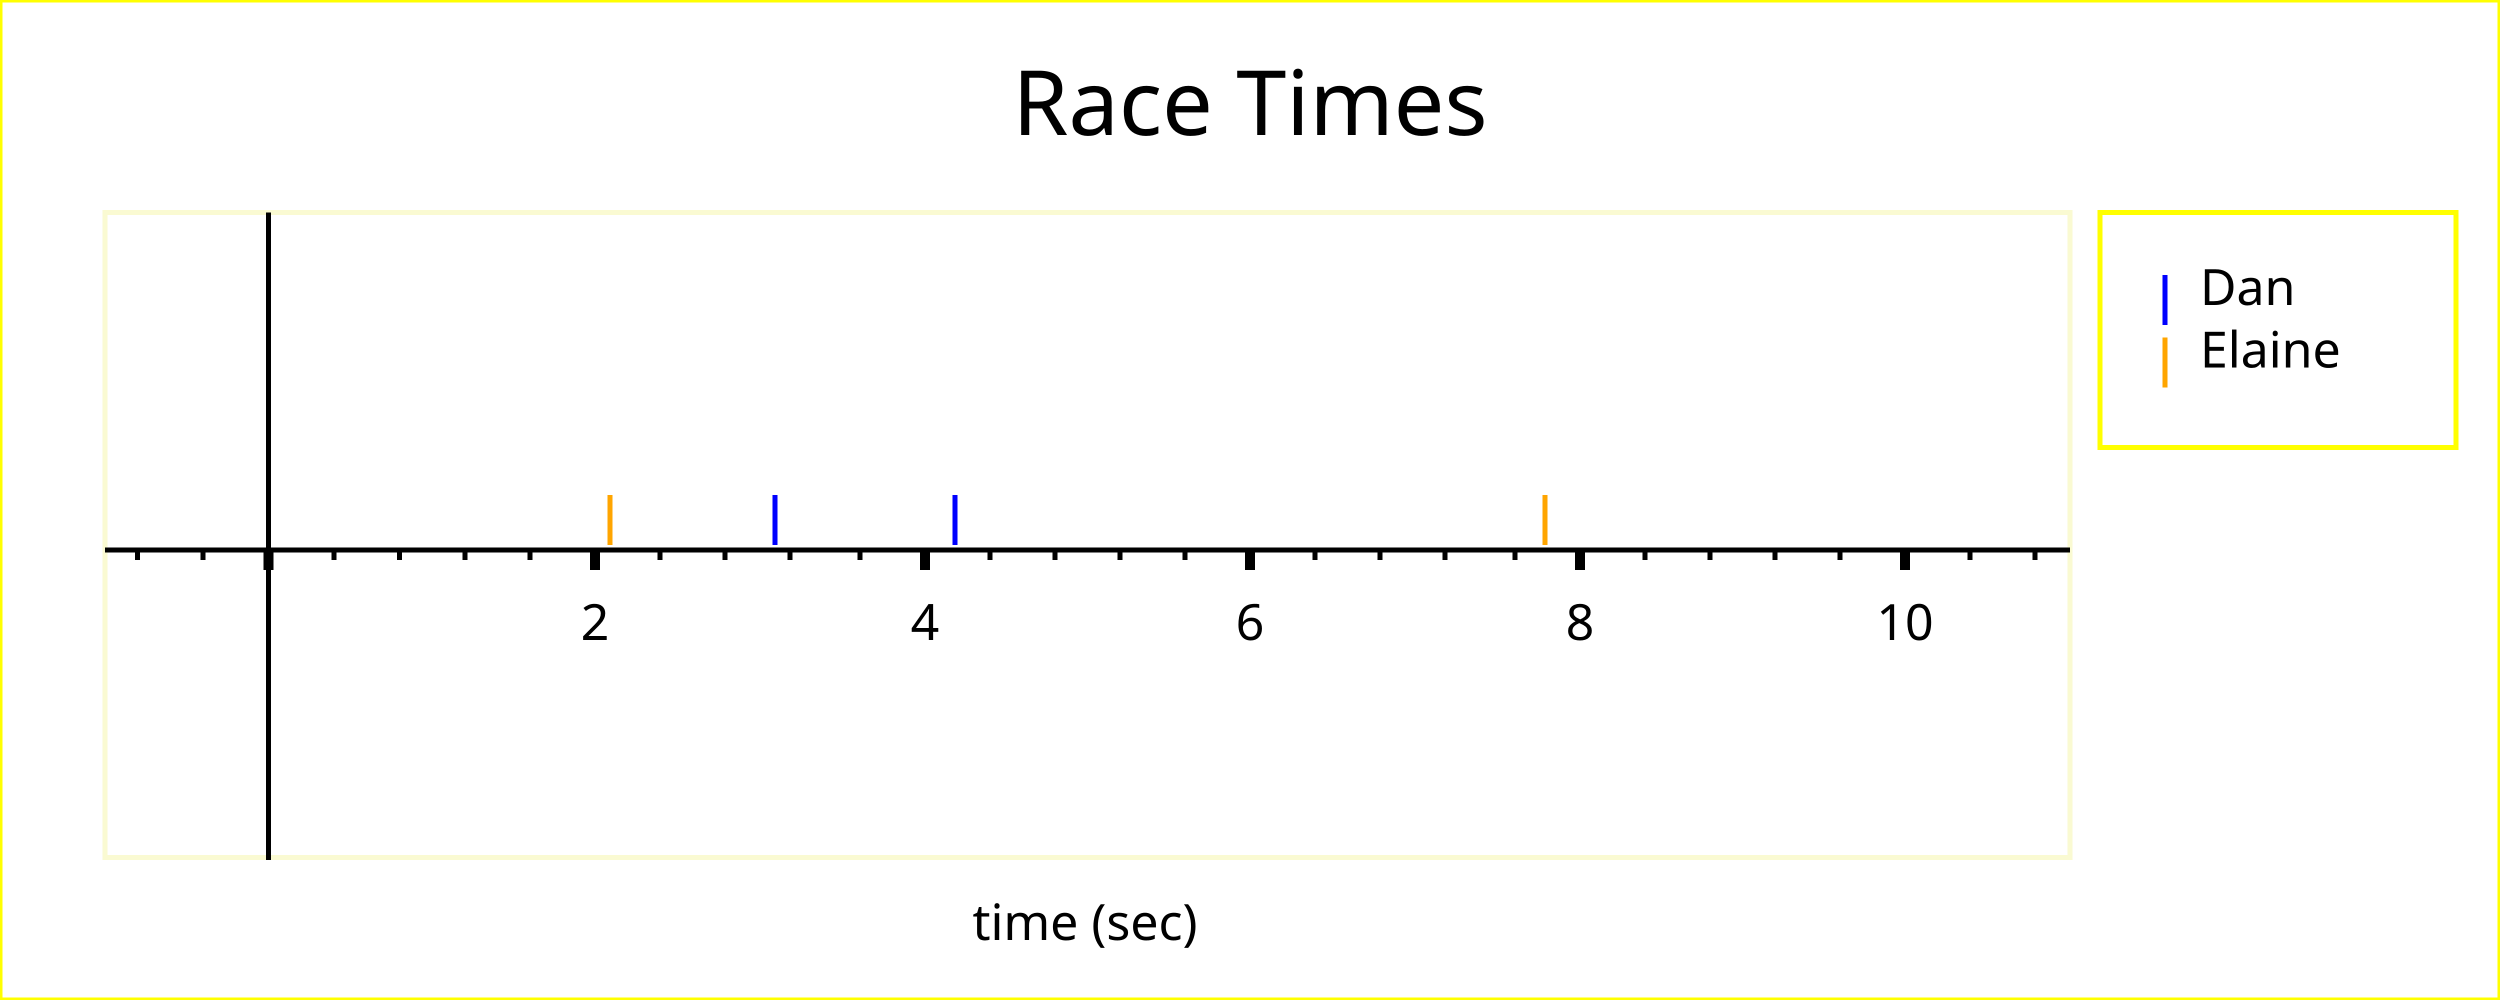
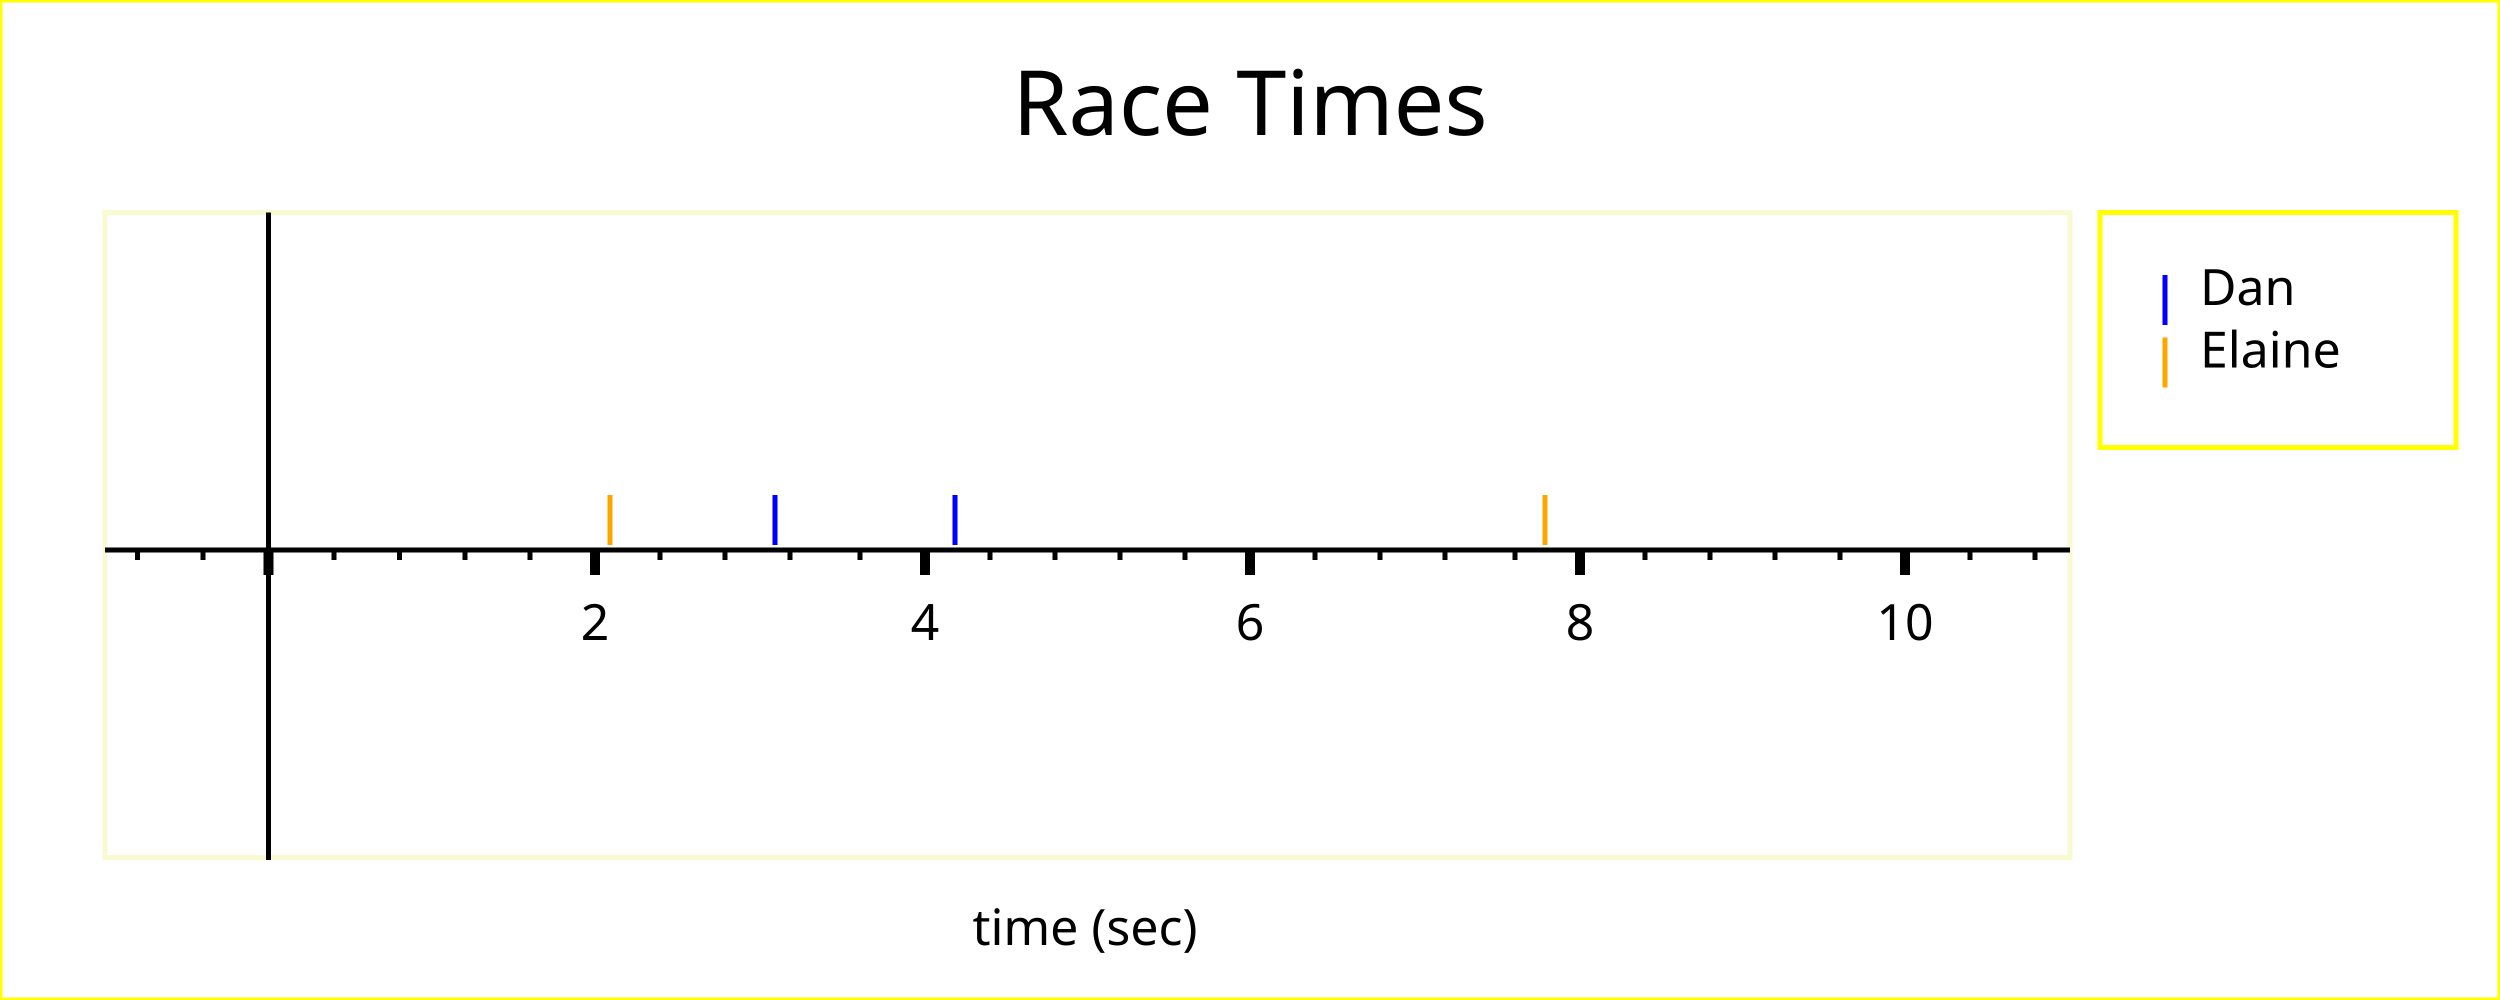
<svg xmlns="http://www.w3.org/2000/svg" width="500" height="200" version="1.1">
  <g id="imageBackground" stroke="rgb(255,255,0)" fill="rgb(255,255,255)" stroke-width="1" font-size="12" font-family="Lucida Sans Unicode">
    <rect x="0" y="0" width="500" height="200" />
  </g>
  <g id="plotBackground" stroke="rgb(250,250,210)" fill="rgb(255,255,255)" stroke-width="1" font-size="12" font-family="Lucida Sans Unicode">
    <rect x="21" y="42.5" width="393" height="129" />
  </g>
  <g id="xMinorGrid" stroke="rgb(200,220,255)" stroke-width="0.5" font-size="12" font-family="Lucida Sans Unicode">
</g>
  <g id="xMajorGrid" stroke="rgb(200,220,255)" stroke-width="1" font-size="12" font-family="Lucida Sans Unicode">
</g>
  <g id="xAxis" stroke="rgb(0,0,0)" stroke-width="1" font-size="12" font-family="Lucida Sans Unicode">
    <line x1="53.7" y1="42.5" x2="53.7" y2="172" />
    <line x1="21" y1="110" x2="414" y2="110" />
  </g>
  <g id="xMinorTicks" stroke="rgb(0,0,0)" stroke-width="1" font-size="12" font-family="Lucida Sans Unicode">
    <path d="M66.8,110 L66.8,112  M79.9,110 L79.9,112  M93,110 L93,112  M106,110 L106,112  M132,110 L132,112  M145,110 L145,112  M158,110 L158,112  M172,110 L172,112  M198,110 L198,112  M211,110 L211,112  M224,110 L224,112  M237,110 L237,112  M263,110 L263,112  M276,110 L276,112  M289,110 L289,112  M303,110 L303,112  M329,110 L329,112  M342,110 L342,112  M355,110 L355,112  M368,110 L368,112  M394,110 L394,112  M407,110 L407,112  M40.6,110 L40.6,112  M27.5,110 L27.5,112  " fill="none" />
  </g>
  <g id="xMajorTicks" stroke="rgb(0,0,0)" stroke-width="2" font-size="12" font-family="Lucida Sans Unicode">
-     <path d="M53.7,110 L53.7,114  M119,110 L119,114  M185,110 L185,114  M250,110 L250,114  M316,110 L316,114  M381,110 L381,114  M53.7,110 L53.7,114  " fill="none" />
+     <path d="M53.7,110 L53.7,115  M119,110 L119,115  M185,110 L185,115  M250,110 L250,115  M316,110 L316,115  M381,110 L381,115  M53.7,110 L53.7,115  " fill="none" />
  </g>
  <g id="xTicksValues" font-size="12" font-family="Lucida Sans Unicode">
    <text x="119" y="128" text-anchor="middle" font-size="10" font-family="Verdana">2 </text>
    <text x="185" y="128" text-anchor="middle" font-size="10" font-family="Verdana">4 </text>
    <text x="250" y="128" text-anchor="middle" font-size="10" font-family="Verdana">6 </text>
    <text x="316" y="128" text-anchor="middle" font-size="10" font-family="Verdana">8 </text>
    <text x="381" y="128" text-anchor="middle" font-size="10" font-family="Verdana">10 </text>
  </g>
  <g id="xLabel" font-size="12" font-family="Lucida Sans Unicode">
-     <text x="217" y="188" text-anchor="middle" font-size="10" font-family="Verdana">time (sec) </text>
+     <text x="217" y="189" text-anchor="middle" font-size="10" font-family="Verdana">time (sec) </text>
  </g>
  <g id="plotPoints" font-size="12" font-family="Lucida Sans Unicode">
    <g stroke="rgb(0,0,255)" font-size="12" font-family="Lucida Sans Unicode">
      <line x1="155" y1="109" x2="155" y2="99" />
      <line x1="191" y1="109" x2="191" y2="99" />
    </g>
    <g stroke="rgb(255,165,0)" font-size="12" font-family="Lucida Sans Unicode">
      <line x1="122" y1="109" x2="122" y2="99" />
      <line x1="309" y1="109" x2="309" y2="99" />
    </g>
  </g>
  <g id="legendBackground" stroke="rgb(255,255,0)" fill="rgb(255,255,255)" stroke-width="1" font-size="12" font-family="Lucida Sans Unicode">
    <rect x="420" y="42.5" width="71.2" height="47" />
  </g>
  <g id="legendPoints" font-size="12" font-family="Lucida Sans Unicode">
    <g stroke="rgb(0,0,255)" font-size="12" font-family="Lucida Sans Unicode">
      <line x1="433" y1="65" x2="433" y2="55" />
    </g>
    <g stroke="rgb(255,165,0)" font-size="12" font-family="Lucida Sans Unicode">
      <line x1="433" y1="77.5" x2="433" y2="67.5" />
    </g>
  </g>
  <g id="legendText" font-size="12" font-family="Lucida Sans Unicode">
    <text x="440" y="61" font-size="10" font-family="Verdana" textLength="19.2">Dan </text>
    <text x="440" y="73.5" font-size="10" font-family="Verdana" textLength="37.2">Elaine </text>
  </g>
  <g id="title" font-size="12" font-family="Lucida Sans Unicode">
    <text x="250" y="27" text-anchor="middle" font-size="18" font-family="Verdana">Race Times </text>
  </g>
</svg>
